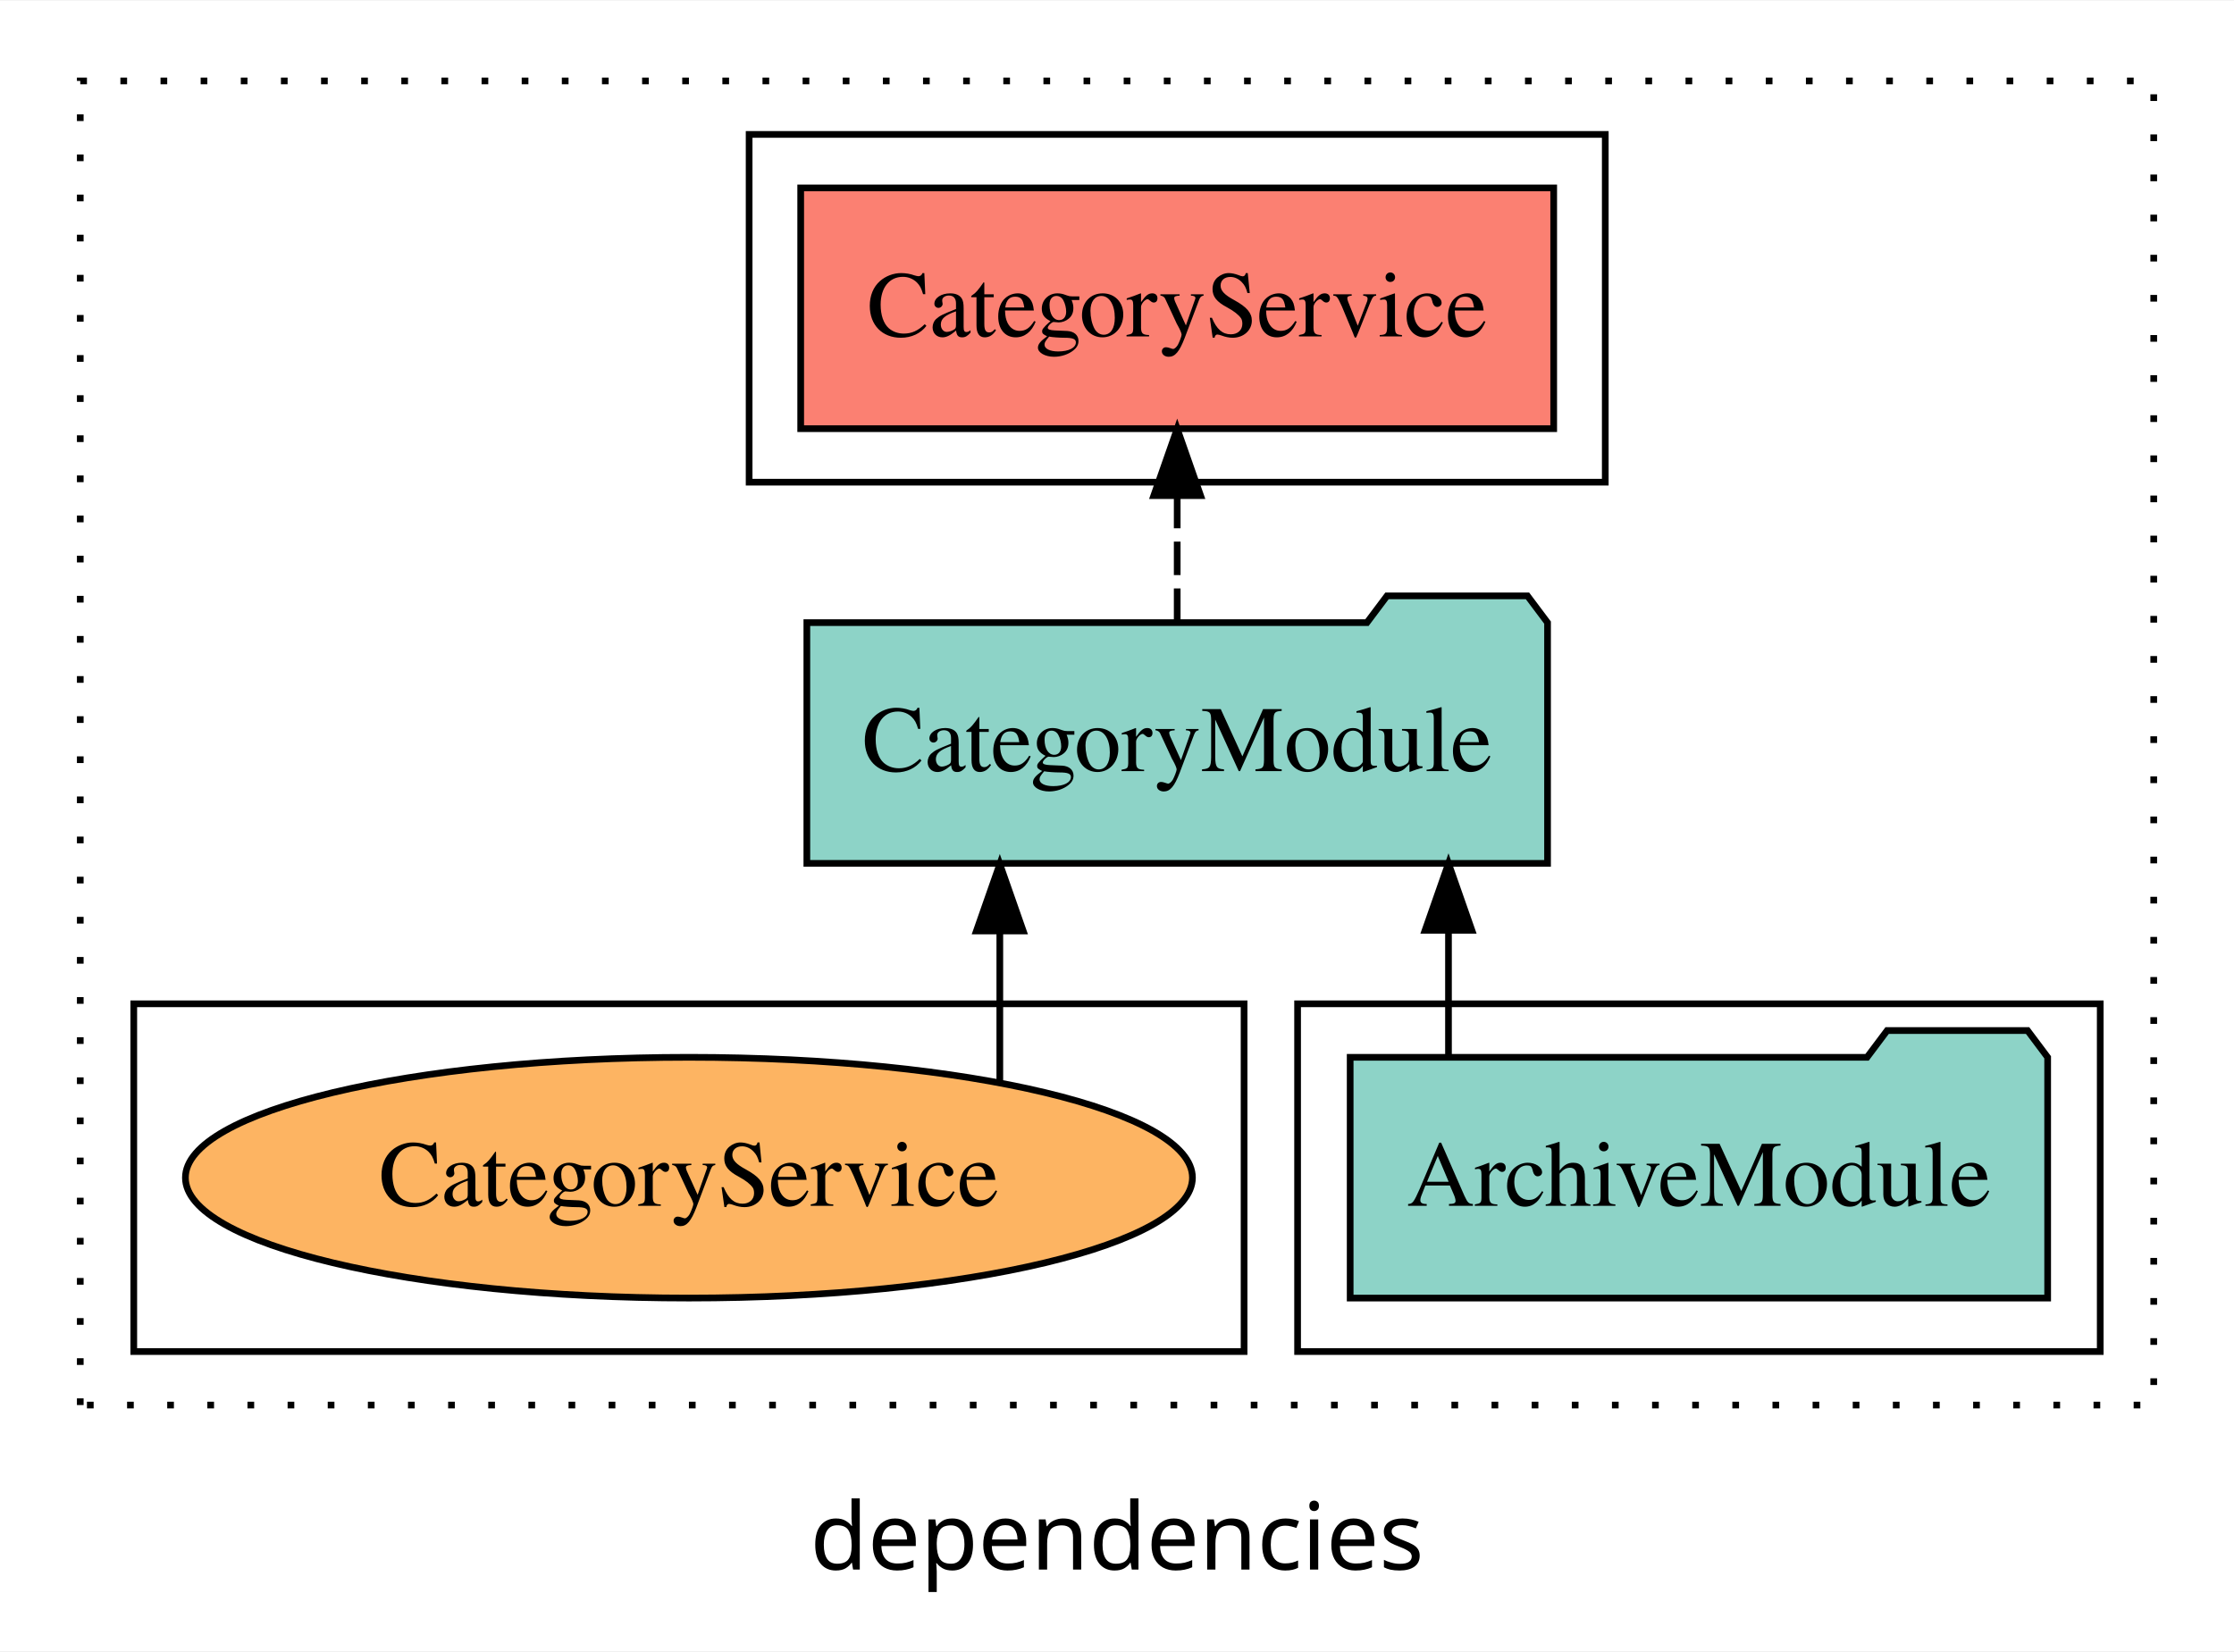
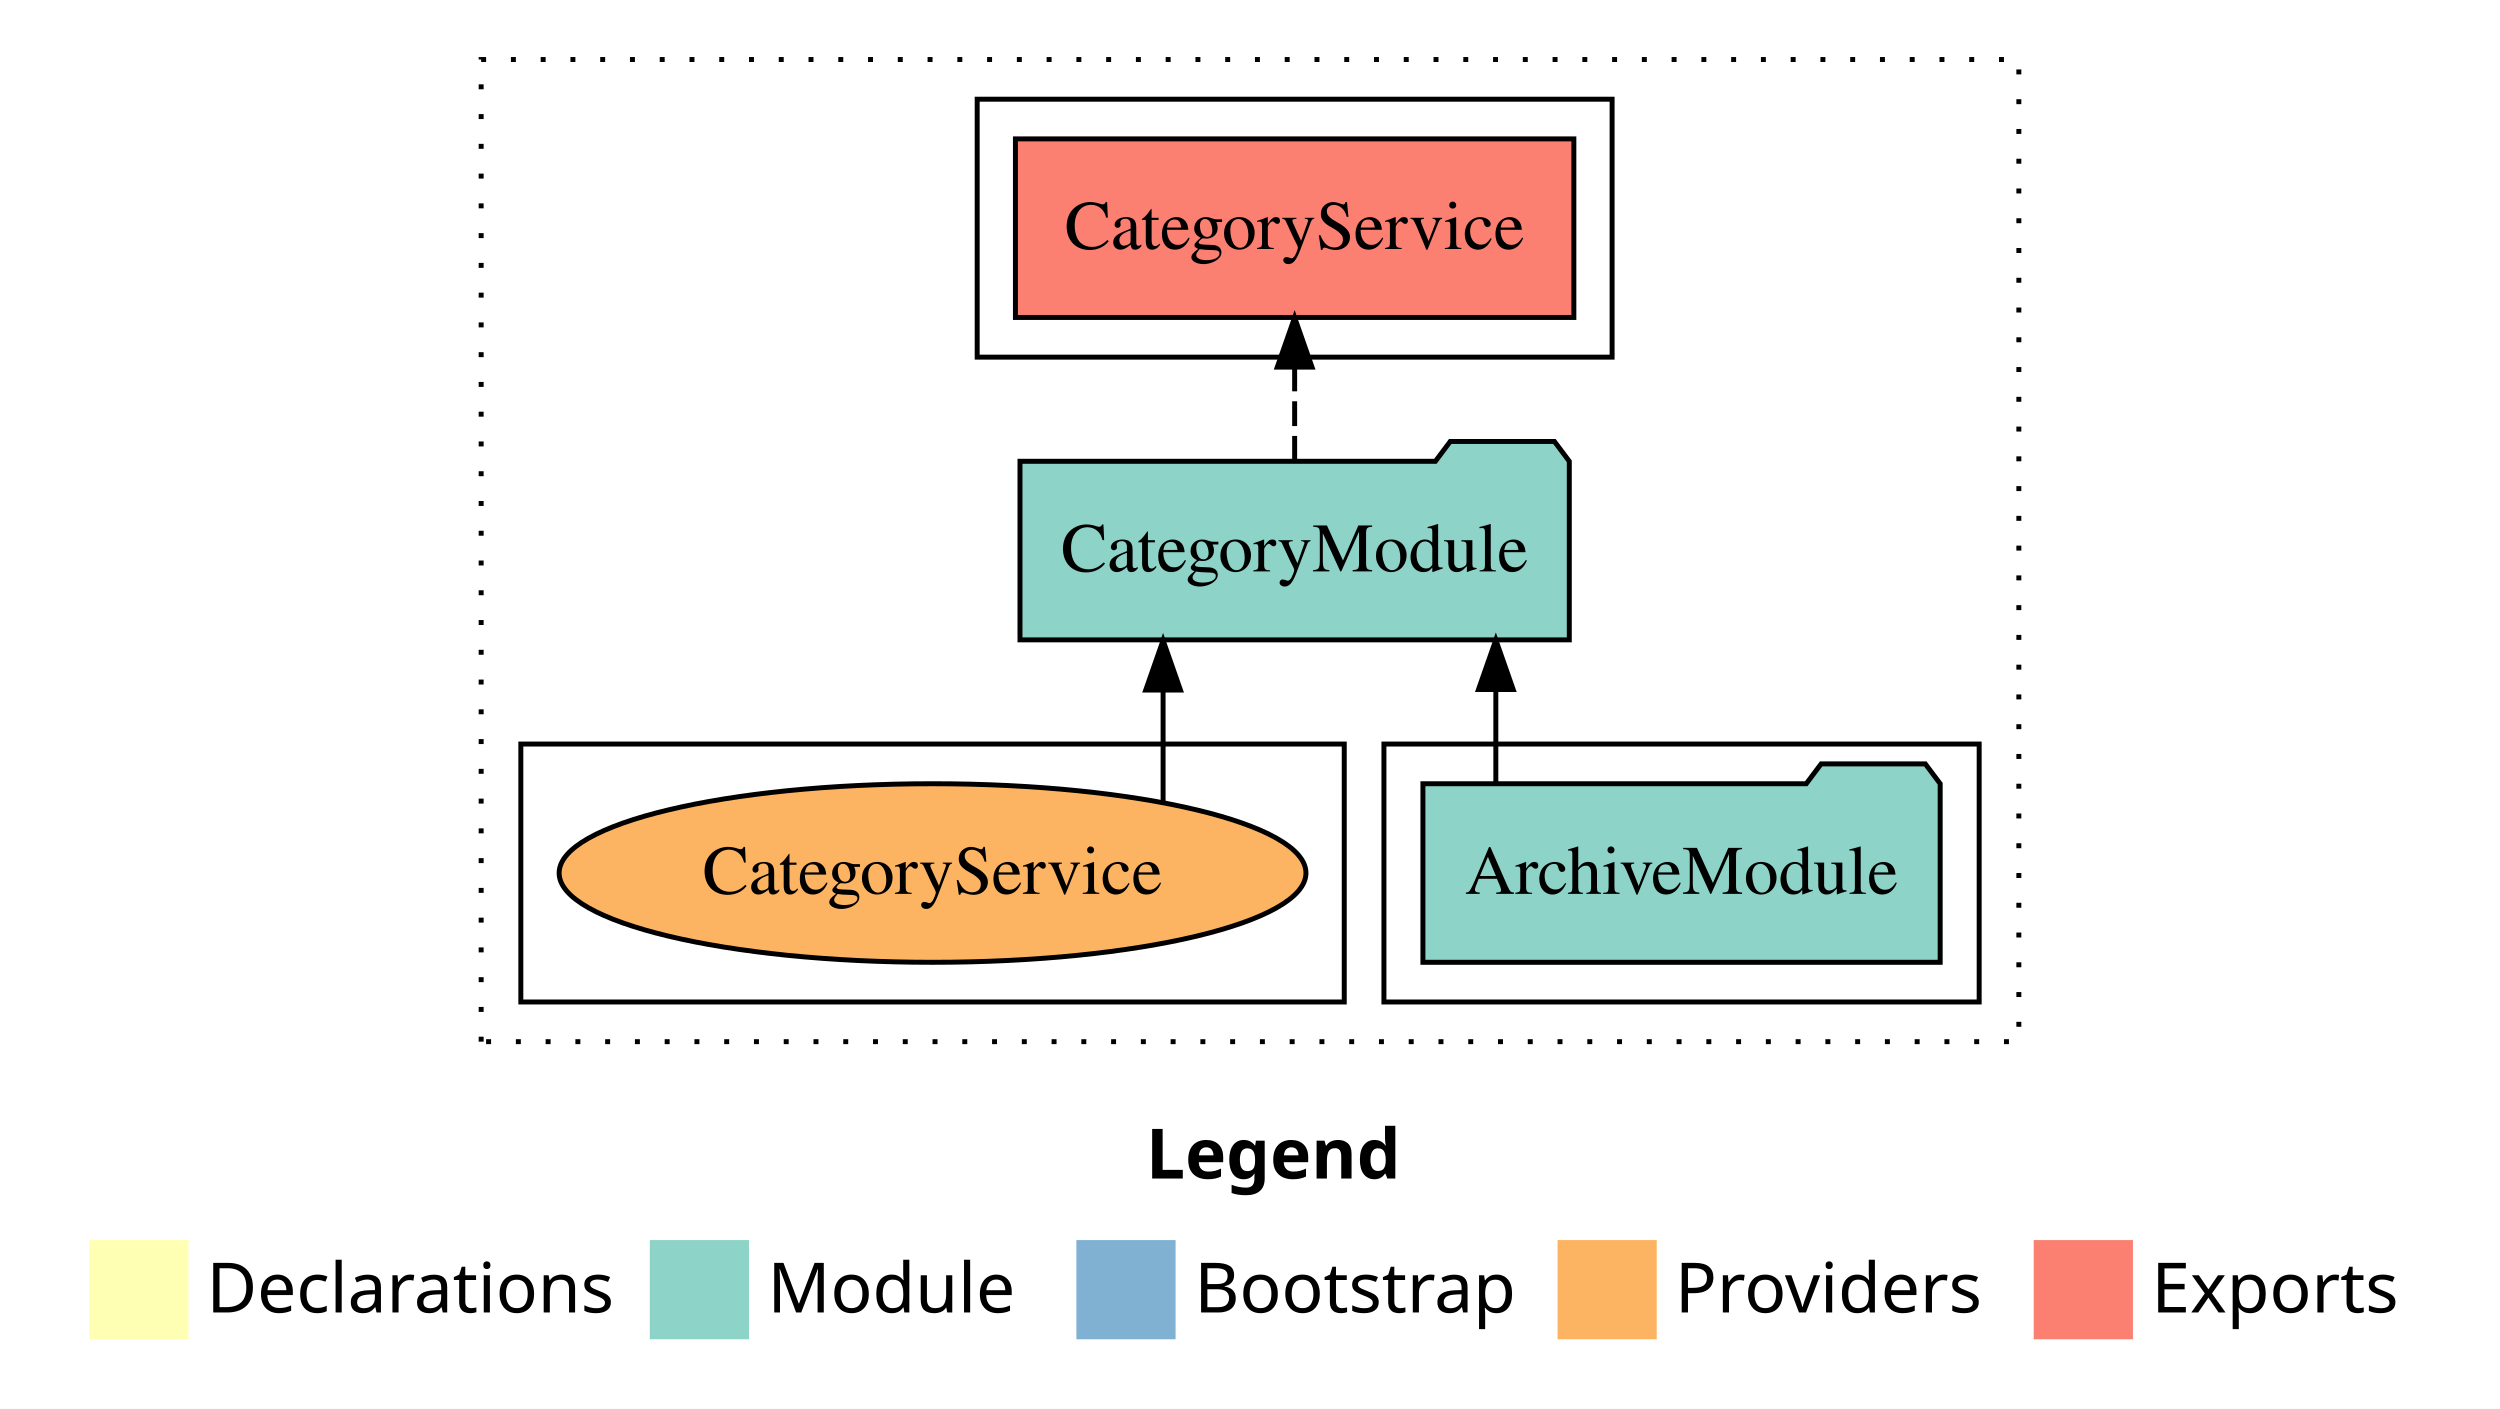
- <svg xmlns="http://www.w3.org/2000/svg" width="334pt" height="247pt" viewBox="0.00 0.00 334.00 246.80">
-   <g id="graph0" class="graph" transform="scale(1 1) rotate(0) translate(4 242.8)">
-     <polygon fill="white" stroke="transparent" points="-4,4 -4,-242.8 330,-242.8 330,4 -4,4" />
-     <text text-anchor="middle" x="163" y="-8.2" font-family="sans-serif" font-size="14.00">dependencies</text>
+ <svg xmlns="http://www.w3.org/2000/svg" width="504pt" height="284pt" viewBox="0.00 0.00 504.00 284.00">
+   <g id="graph0" class="graph" transform="scale(1 1) rotate(0) translate(4 280)">
+     <polygon fill="white" stroke="transparent" points="-4,4 -4,-280 500,-280 500,4 -4,4" />
+     <text text-anchor="start" x="227.01" y="-42.4" font-family="Times-12" font-weight="bold" font-size="14.00">Legend</text>
+     <polygon fill="#ffffb3" stroke="transparent" points="14,-10 14,-30 34,-30 34,-10 14,-10" />
+     <text text-anchor="start" x="37.63" y="-15.4" font-family="Times-12" font-size="14.00">  Declarations</text>
+     <polygon fill="#8dd3c7" stroke="transparent" points="127,-10 127,-30 147,-30 147,-10 127,-10" />
+     <text text-anchor="start" x="150.73" y="-15.4" font-family="Times-12" font-size="14.00">  Module</text>
+     <polygon fill="#80b1d3" stroke="transparent" points="213,-10 213,-30 233,-30 233,-10 213,-10" />
+     <text text-anchor="start" x="236.78" y="-15.4" font-family="Times-12" font-size="14.00">  Bootstrap</text>
+     <polygon fill="#fdb462" stroke="transparent" points="310,-10 310,-30 330,-30 330,-10 310,-10" />
+     <text text-anchor="start" x="333.67" y="-15.4" font-family="Times-12" font-size="14.00">  Providers</text>
+     <polygon fill="#fb8072" stroke="transparent" points="406,-10 406,-30 426,-30 426,-10 406,-10" />
+     <text text-anchor="start" x="429.73" y="-15.4" font-family="Times-12" font-size="14.00">  Exports</text>
    <g id="clust1" class="cluster">
-       <polygon fill="none" stroke="black" stroke-dasharray="1,5" points="8,-32.8 8,-230.8 318,-230.8 318,-32.8 8,-32.8" />
+       <polygon fill="none" stroke="black" stroke-dasharray="1,5" points="93,-70 93,-268 403,-268 403,-70 93,-70" />
    </g>
    <g id="clust3" class="cluster">
-       <polygon fill="none" stroke="black" points="190,-40.8 190,-92.8 310,-92.8 310,-40.8 190,-40.8" />
+       <polygon fill="none" stroke="black" points="275,-78 275,-130 395,-130 395,-78 275,-78" />
    </g>
    <g id="clust4" class="cluster">
-       <polygon fill="none" stroke="black" points="108,-170.8 108,-222.8 236,-222.8 236,-170.8 108,-170.8" />
+       <polygon fill="none" stroke="black" points="193,-208 193,-260 321,-260 321,-208 193,-208" />
    </g>
    <g id="clust6" class="cluster">
-       <polygon fill="none" stroke="black" points="16,-40.8 16,-92.8 182,-92.8 182,-40.8 16,-40.8" />
+       <polygon fill="none" stroke="black" points="101,-78 101,-130 267,-130 267,-78 101,-78" />
    </g>
    <g id="node1" class="node">
-       <polygon fill="#8dd3c7" stroke="black" points="302.14,-84.8 299.14,-88.8 278.14,-88.8 275.14,-84.8 197.86,-84.8 197.86,-48.8 302.14,-48.8 302.14,-84.8" />
-       <text text-anchor="middle" x="250" y="-62.6" font-family="Times,serif" font-size="14.00">ArchiveModule</text>
+       <polygon fill="#8dd3c7" stroke="black" points="387.14,-122 384.14,-126 363.14,-126 360.14,-122 282.86,-122 282.86,-86 387.14,-86 387.14,-122" />
+       <text text-anchor="middle" x="335" y="-99.8" font-family="Times,serif" font-size="14.00">ArchiveModule</text>
    </g>
    <g id="node2" class="node">
-       <polygon fill="#8dd3c7" stroke="black" points="227.37,-149.8 224.37,-153.8 203.37,-153.8 200.37,-149.8 116.63,-149.8 116.63,-113.8 227.37,-113.8 227.37,-149.8" />
-       <text text-anchor="middle" x="172" y="-127.6" font-family="Times,serif" font-size="14.00">CategoryModule</text>
+       <polygon fill="#8dd3c7" stroke="black" points="312.37,-187 309.37,-191 288.37,-191 285.37,-187 201.63,-187 201.63,-151 312.37,-151 312.37,-187" />
+       <text text-anchor="middle" x="257" y="-164.8" font-family="Times,serif" font-size="14.00">CategoryModule</text>
    </g>
    <g id="edge1" class="edge">
-       <path fill="none" stroke="black" d="M212.56,-84.91C212.56,-84.91 212.56,-103.79 212.56,-103.79" />
-       <polygon fill="black" stroke="black" points="209.06,-103.79 212.56,-113.79 216.06,-103.79 209.06,-103.79" />
+       <path fill="none" stroke="black" d="M297.56,-122.11C297.56,-122.11 297.56,-140.99 297.56,-140.99" />
+       <polygon fill="black" stroke="black" points="294.06,-140.99 297.56,-150.99 301.06,-140.99 294.06,-140.99" />
    </g>
    <g id="node3" class="node">
-       <polygon fill="#fb8072" stroke="black" points="228.29,-214.8 115.71,-214.8 115.71,-178.8 228.29,-178.8 228.29,-214.8" />
-       <text text-anchor="middle" x="172" y="-192.6" font-family="Times,serif" font-size="14.00">CategoryService </text>
+       <polygon fill="#fb8072" stroke="black" points="313.29,-252 200.71,-252 200.71,-216 313.29,-216 313.29,-252" />
+       <text text-anchor="middle" x="257" y="-229.8" font-family="Times,serif" font-size="14.00">CategoryService </text>
    </g>
    <g id="edge2" class="edge">
-       <path fill="none" stroke="black" stroke-dasharray="5,2" d="M172,-149.91C172,-149.91 172,-168.79 172,-168.79" />
-       <polygon fill="black" stroke="black" points="168.5,-168.79 172,-178.79 175.5,-168.79 168.5,-168.79" />
+       <path fill="none" stroke="black" stroke-dasharray="5,2" d="M257,-187.11C257,-187.11 257,-205.99 257,-205.99" />
+       <polygon fill="black" stroke="black" points="253.5,-205.99 257,-215.99 260.5,-205.99 253.5,-205.99" />
    </g>
    <g id="node4" class="node">
-       <ellipse fill="#fdb462" stroke="black" cx="99" cy="-66.8" rx="75.28" ry="18" />
-       <text text-anchor="middle" x="99" y="-62.6" font-family="Times,serif" font-size="14.00">CategoryService</text>
+       <ellipse fill="#fdb462" stroke="black" cx="184" cy="-104" rx="75.28" ry="18" />
+       <text text-anchor="middle" x="184" y="-99.8" font-family="Times,serif" font-size="14.00">CategoryService</text>
    </g>
    <g id="edge3" class="edge">
-       <path fill="none" stroke="black" d="M145.48,-81.23C145.48,-81.23 145.48,-103.69 145.48,-103.69" />
-       <polygon fill="black" stroke="black" points="141.98,-103.69 145.48,-113.69 148.98,-103.69 141.98,-103.69" />
+       <path fill="none" stroke="black" d="M230.48,-118.43C230.48,-118.43 230.48,-140.89 230.48,-140.89" />
+       <polygon fill="black" stroke="black" points="226.98,-140.89 230.48,-150.89 233.98,-140.89 226.98,-140.89" />
    </g>
  </g>
</svg>
